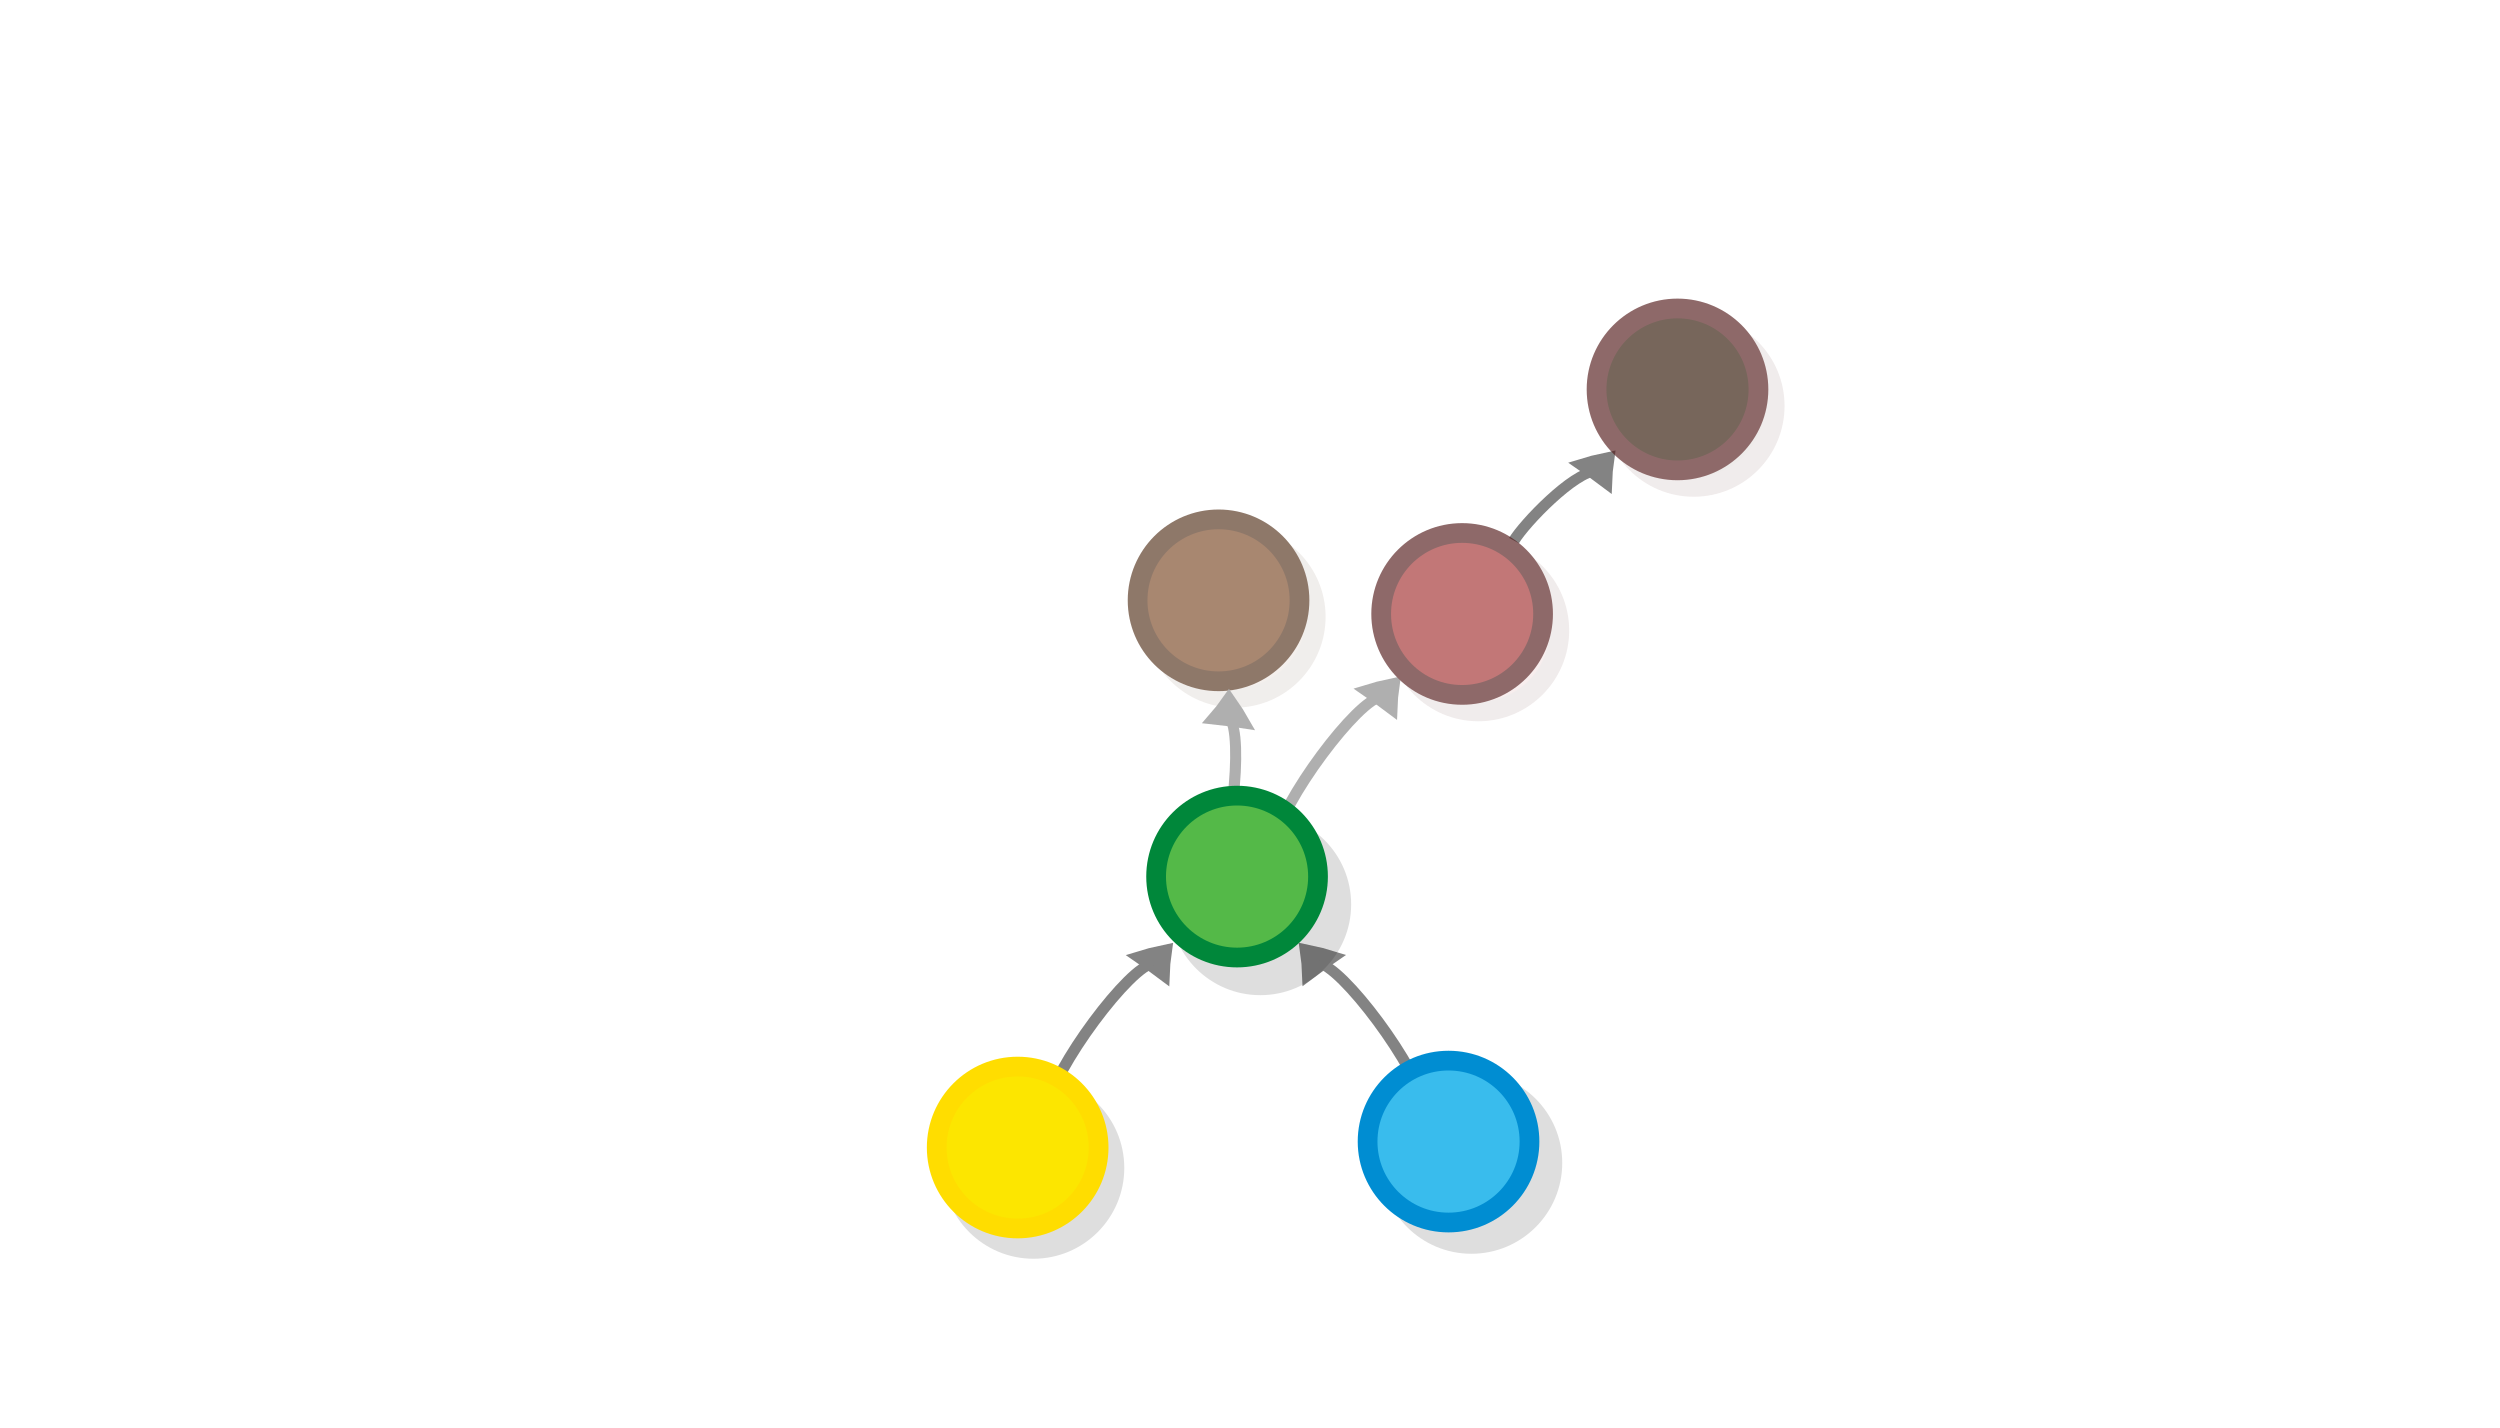
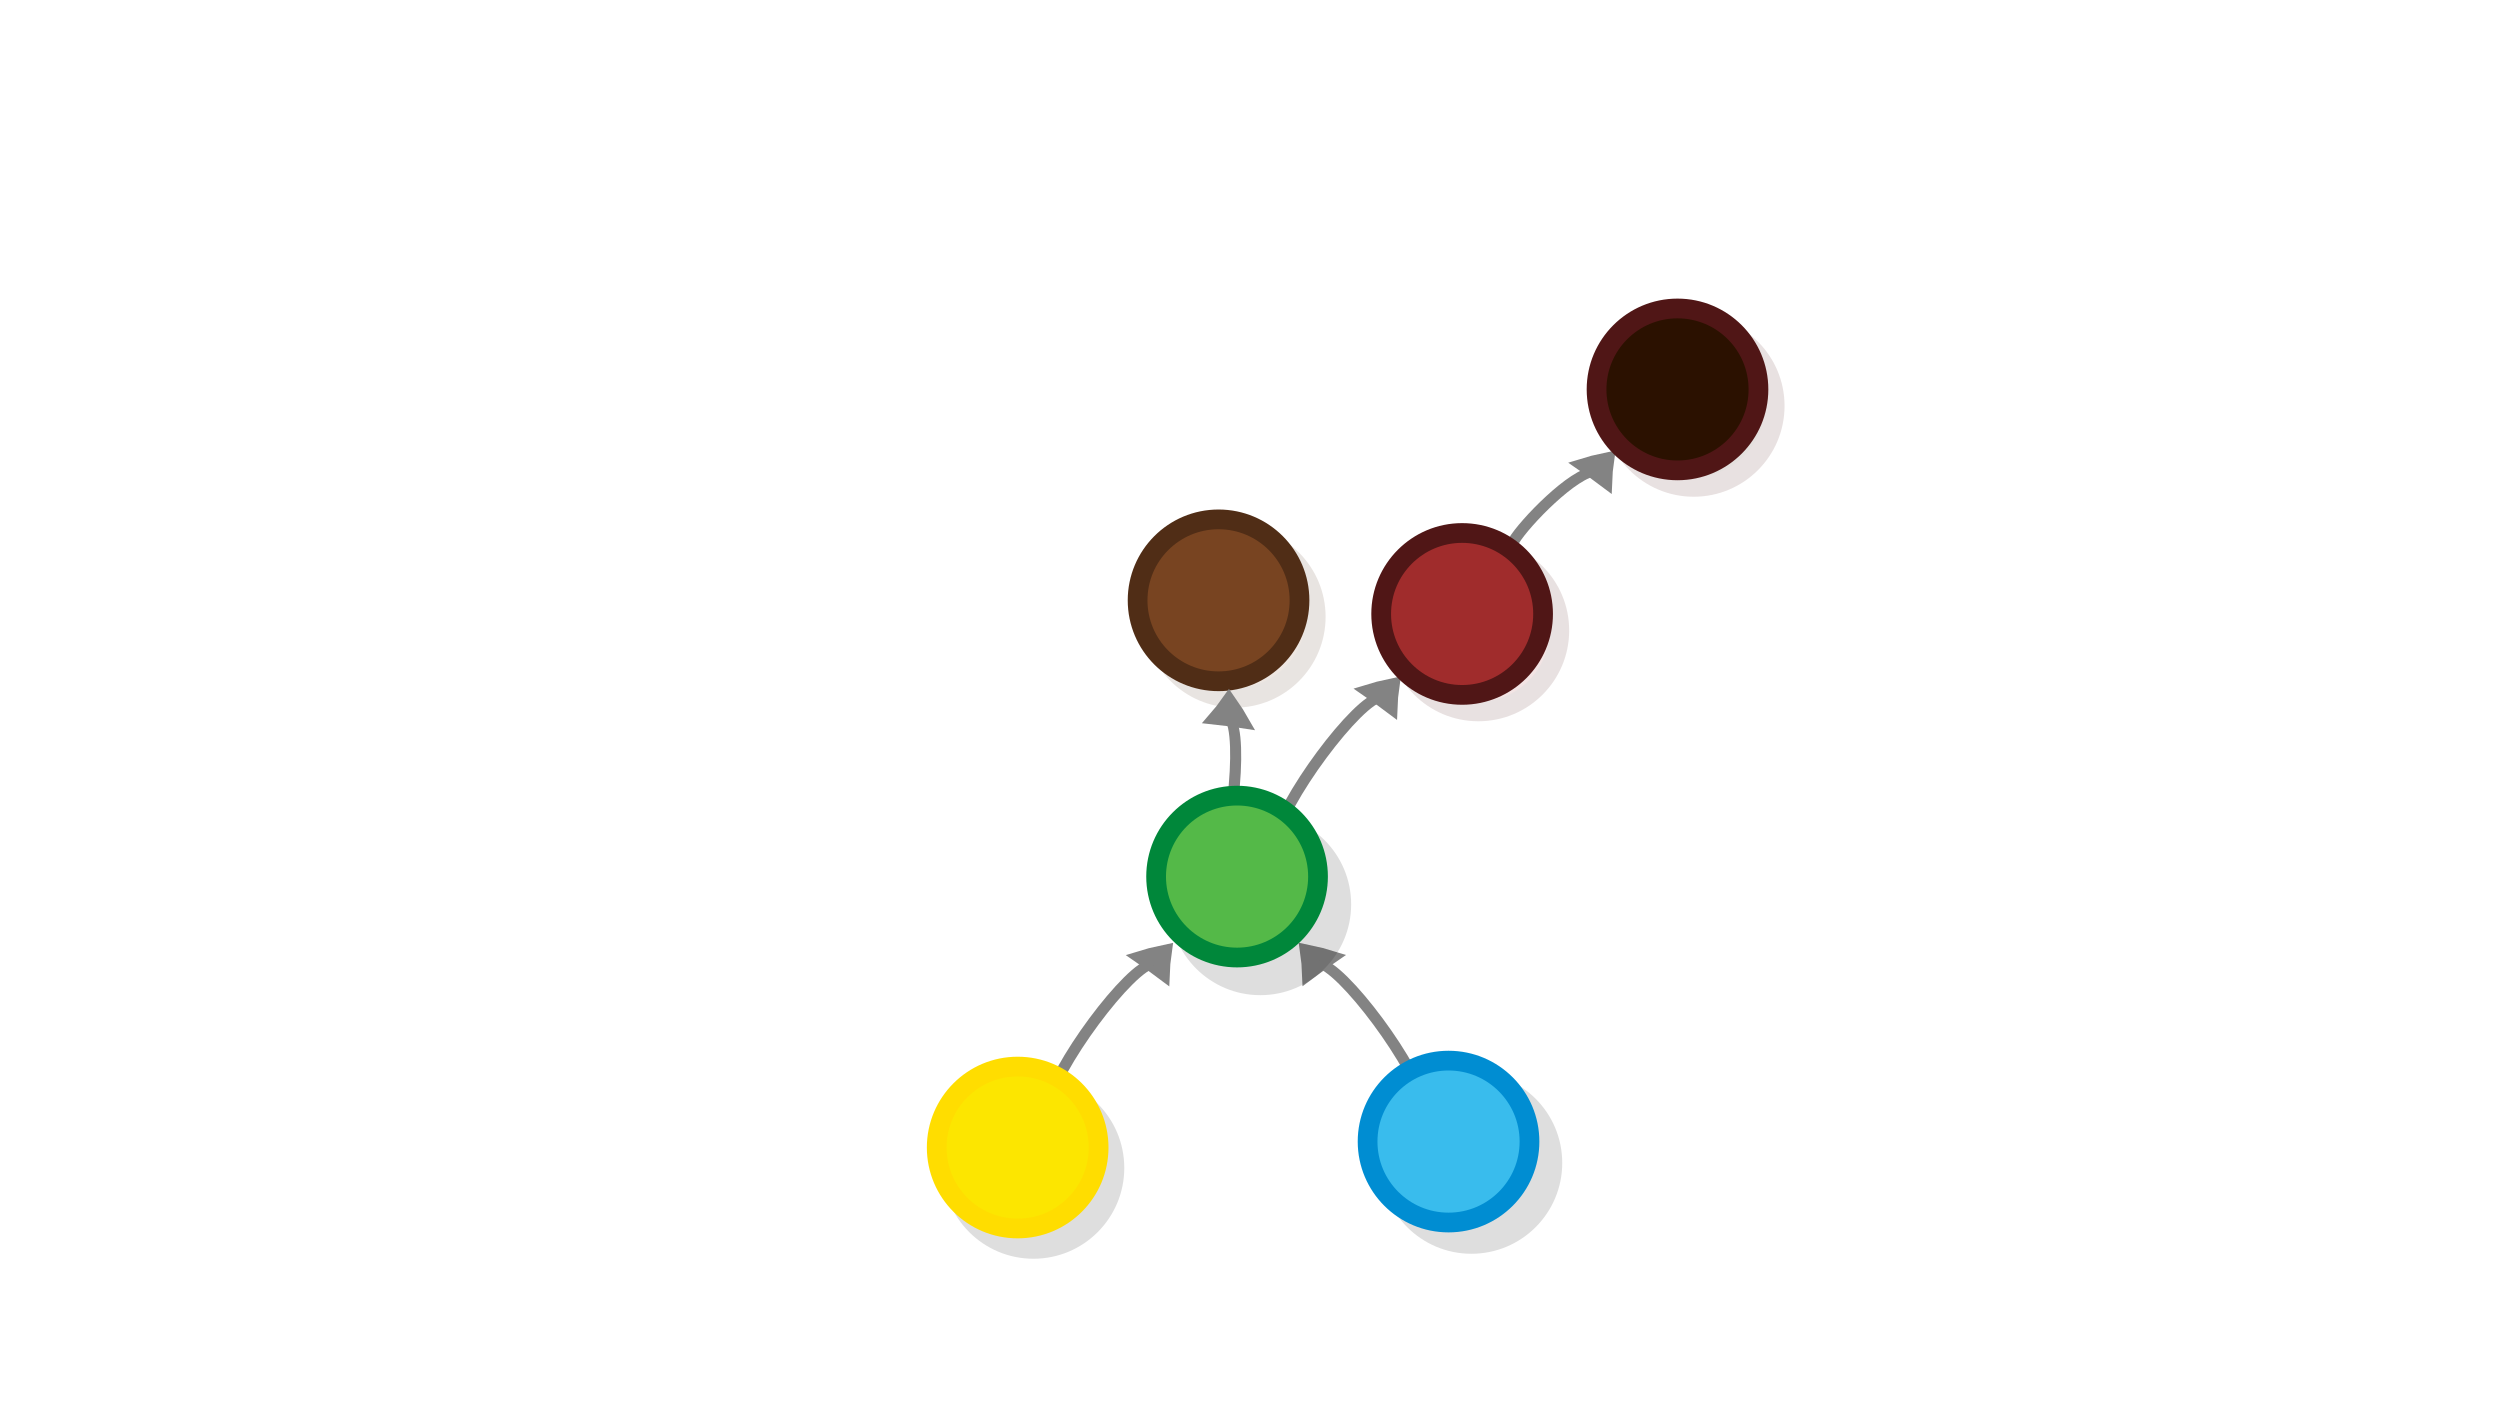
<svg xmlns="http://www.w3.org/2000/svg" viewBox="0 0 595.3 340" version="1.1" id="svg3397" width="595.3" height="340">
  <defs id="defs3401" />
  <g style="display:inline;fill:#dddddd;stroke:#838383;stroke-width:6.389;stroke-miterlimit:10" id="g1482-7-0-4-3" transform="matrix(0.1205631,-0.1837445,0.2650404,0.1553377,178.5706,250.2292)">
    <path style="stroke-width:35.526" id="path1478-7-9-0-6" transform="matrix(0.4768,-0.02932,0.03214,0.42867,147.58,197.367)" d="m 315.1,101.79 c 10.682,-4.135 21.77,-7.738 33.127,-11.074 -8.518,-8.139 -17.577,-16.01 -27.178,-23.616 -2.04,12.119 -3.103,21.663 -5.949,34.69 z" />
    <path style="fill:none;stroke-width:10.649;paint-order:markers fill stroke" id="path1480-1-3-31-0" d="M 96.459,77.578 C 147.55,60.645 303.771,69.059 317.498,86.173" transform="matrix(0.89574,0,0,0.81736,18.384,154.236)" />
  </g>
  <g id="g5761" transform="matrix(0.7835471,0,0,0.7835471,50.07311,207.116)">
    <circle cx="250.164" cy="90.603" r="24.6" id="circle3365" style="opacity:0.13;stroke:#000000;stroke-width:6;stroke-miterlimit:10" />
    <circle cx="245.364" cy="84.403" r="24.6" id="circle3379" style="fill:#fce600;stroke:#ffdd00;stroke-width:6;stroke-miterlimit:10" />
  </g>
  <g style="display:inline;fill:#dddddd;stroke:#838383;stroke-width:6.389;stroke-miterlimit:10" id="g1482-7-0-4-3-4" transform="matrix(-0.1205631,-0.1837445,-0.2650404,0.1553377,410.0143,250.1937)">
    <path style="stroke-width:35.526" id="path1478-7-9-0-6-6" transform="matrix(0.4768,-0.02932,0.03214,0.42867,147.58,197.367)" d="m 315.1,101.79 c 10.682,-4.135 21.77,-7.738 33.127,-11.074 -8.518,-8.139 -17.577,-16.01 -27.178,-23.616 -2.04,12.119 -3.103,21.663 -5.949,34.69 z" />
    <path style="fill:none;stroke-width:10.649;paint-order:markers fill stroke" id="path1480-1-3-31-0-4" d="M 96.459,77.578 C 147.55,60.645 303.771,69.059 317.498,86.173" transform="matrix(0.89574,0,0,0.81736,18.384,154.236)" />
  </g>
  <g id="g4359" transform="matrix(0.7835471,0,0,0.7835471,137.4058,220.4289)">
    <circle cx="271.8" cy="72.1" r="24.6" id="circle3367" style="opacity:0.13;stroke:#000000;stroke-width:6;stroke-miterlimit:10" />
    <circle cx="264.848" cy="65.602" r="24.6" id="circle3381" style="fill:#39bced;stroke:#008dd2;stroke-width:6;stroke-miterlimit:10" />
  </g>
  <g style="display:inline;fill:#dddddd;stroke:#838383;stroke-width:6.389;stroke-miterlimit:10" id="g1482-7-0-4-3-2-9" transform="matrix(0.1205631,-0.1837445,0.2650404,0.1553377,283.9219,132.9779)">
    <path style="stroke-width:35.526" id="path1478-7-9-0-6-1-7" transform="matrix(0.4768,-0.02932,0.03214,0.42867,147.58,197.367)" d="m 315.1,101.79 c 10.682,-4.135 21.77,-7.738 33.127,-11.074 -8.518,-8.139 -17.577,-16.01 -27.178,-23.616 -2.04,12.119 -3.103,21.663 -5.949,34.69 z" />
    <path style="fill:none;stroke-width:10.649;paint-order:markers fill stroke" id="path1480-1-3-31-0-8-5" d="M 195.103,57.339 C 219.94,56.591 303.771,69.059 317.498,86.173" transform="matrix(0.89574,0,0,0.81736,18.384,154.236)" />
  </g>
-   <g id="g4994" style="opacity:0.644" transform="matrix(0.7835471,0,0,0.7835471,50.36118,65.83764)">
+   <g id="g4994" style="opacity:1" transform="matrix(0.7835471,0,0,0.7835471,50.36118,65.83764)">
    <g transform="matrix(0.1538683,-0.2345034,0.3382571,0.1982494,232.8424,154.3486)" id="g1482-7-0-4-3-2" style="display:inline;fill:#dddddd;stroke:#838383;stroke-width:6.389;stroke-miterlimit:10">
      <path d="m 315.1,101.79 c 10.682,-4.135 21.77,-7.738 33.127,-11.074 -8.518,-8.139 -17.577,-16.01 -27.178,-23.616 -2.04,12.119 -3.103,21.663 -5.949,34.69 z" transform="matrix(0.4768,-0.02932,0.03214,0.42867,147.58,197.367)" id="path1478-7-9-0-6-1" style="stroke-width:35.526" />
      <path transform="matrix(0.89574,0,0,0.81736,18.384,154.236)" d="M 96.459,77.578 C 147.55,60.645 303.771,69.059 317.498,86.173" id="path1480-1-3-31-0-8" style="fill:none;stroke-width:10.649;paint-order:markers fill stroke" />
    </g>
    <g style="fill:#2b1100;stroke:#501616" transform="translate(80.56658,-50.09542)" id="g5765-7-0">
      <g style="fill:#2b1100;stroke:#501616" transform="translate(18.84403,-5.567554)" id="g2634-4">
        <circle style="opacity:0.13;fill:#2b1100;stroke:#501616;stroke-width:6;stroke-miterlimit:10" id="circle3375-5-4" r="24.6" cy="94.998" cx="351.041" />
        <circle style="fill:#2b1100;stroke:#501616;stroke-width:6;stroke-miterlimit:10" id="circle3389-0-5" r="24.6" cy="89.983" cx="346.11" />
      </g>
    </g>
    <g style="fill:#a02c2c;stroke:#501616" transform="translate(15.11352,18.13724)" id="g5765-7">
      <g style="fill:#a02c2c;stroke:#501616" transform="translate(18.84403,-5.567554)" id="g2634">
        <circle style="opacity:0.13;fill:#a02c2c;stroke:#501616;stroke-width:6;stroke-miterlimit:10" id="circle3375-5" r="24.6" cy="94.998" cx="351.041" />
        <circle style="fill:#a02c2c;stroke:#501616;stroke-width:6;stroke-miterlimit:10" id="circle3389-0" r="24.6" cy="89.983" cx="346.11" />
      </g>
    </g>
    <g style="fill:#784421;stroke:#502d16" transform="translate(-58.90917,14.00004)" id="g5765-7-5">
      <g style="fill:#784421;stroke:#502d16" transform="translate(18.84403,-5.567554)" id="g2634-6">
        <circle style="opacity:0.13;fill:#784421;stroke:#502d16;stroke-width:6;stroke-miterlimit:10" id="circle3375-5-3" r="24.6" cy="94.998" cx="351.041" />
        <circle style="fill:#784421;stroke:#502d16;stroke-width:6;stroke-miterlimit:10" id="circle3389-0-2" r="24.6" cy="89.983" cx="346.11" />
      </g>
    </g>
    <g transform="matrix(0.04845633,-0.2762595,-0.3822606,-0.08716387,380.4424,237.3023)" id="g1482-7-0-4-3-2-6" style="display:inline;fill:#dddddd;stroke:#838383;stroke-width:6.389;stroke-miterlimit:10">
      <path d="m 315.1,101.79 c 10.682,-4.135 21.77,-7.738 33.127,-11.074 -8.518,-8.139 -17.577,-16.01 -27.178,-23.616 -2.04,12.119 -3.103,21.663 -5.949,34.69 z" transform="matrix(0.4768,-0.02932,0.03214,0.42867,147.58,197.367)" id="path1478-7-9-0-6-1-8" style="stroke-width:35.526" />
      <path transform="matrix(0.89574,0,0,0.81736,18.384,154.236)" d="M 96.459,77.578 C 147.55,60.645 303.771,69.059 317.498,86.173" id="path1480-1-3-31-0-8-9" style="fill:none;stroke-width:10.649;paint-order:markers fill stroke" />
    </g>
  </g>
  <g id="g5765" transform="matrix(0.7835471,0,0,0.7835471,25.05358,140.9101)">
    <circle cx="351.041" cy="94.998" r="24.6" id="circle3375" style="opacity:0.13;stroke:#000000;stroke-width:6;stroke-miterlimit:10" />
    <circle cx="343.969" cy="86.557" r="24.6" id="circle3389" style="fill:#54b948;stroke:#00873a;stroke-width:6;stroke-miterlimit:10" />
  </g>
</svg>
